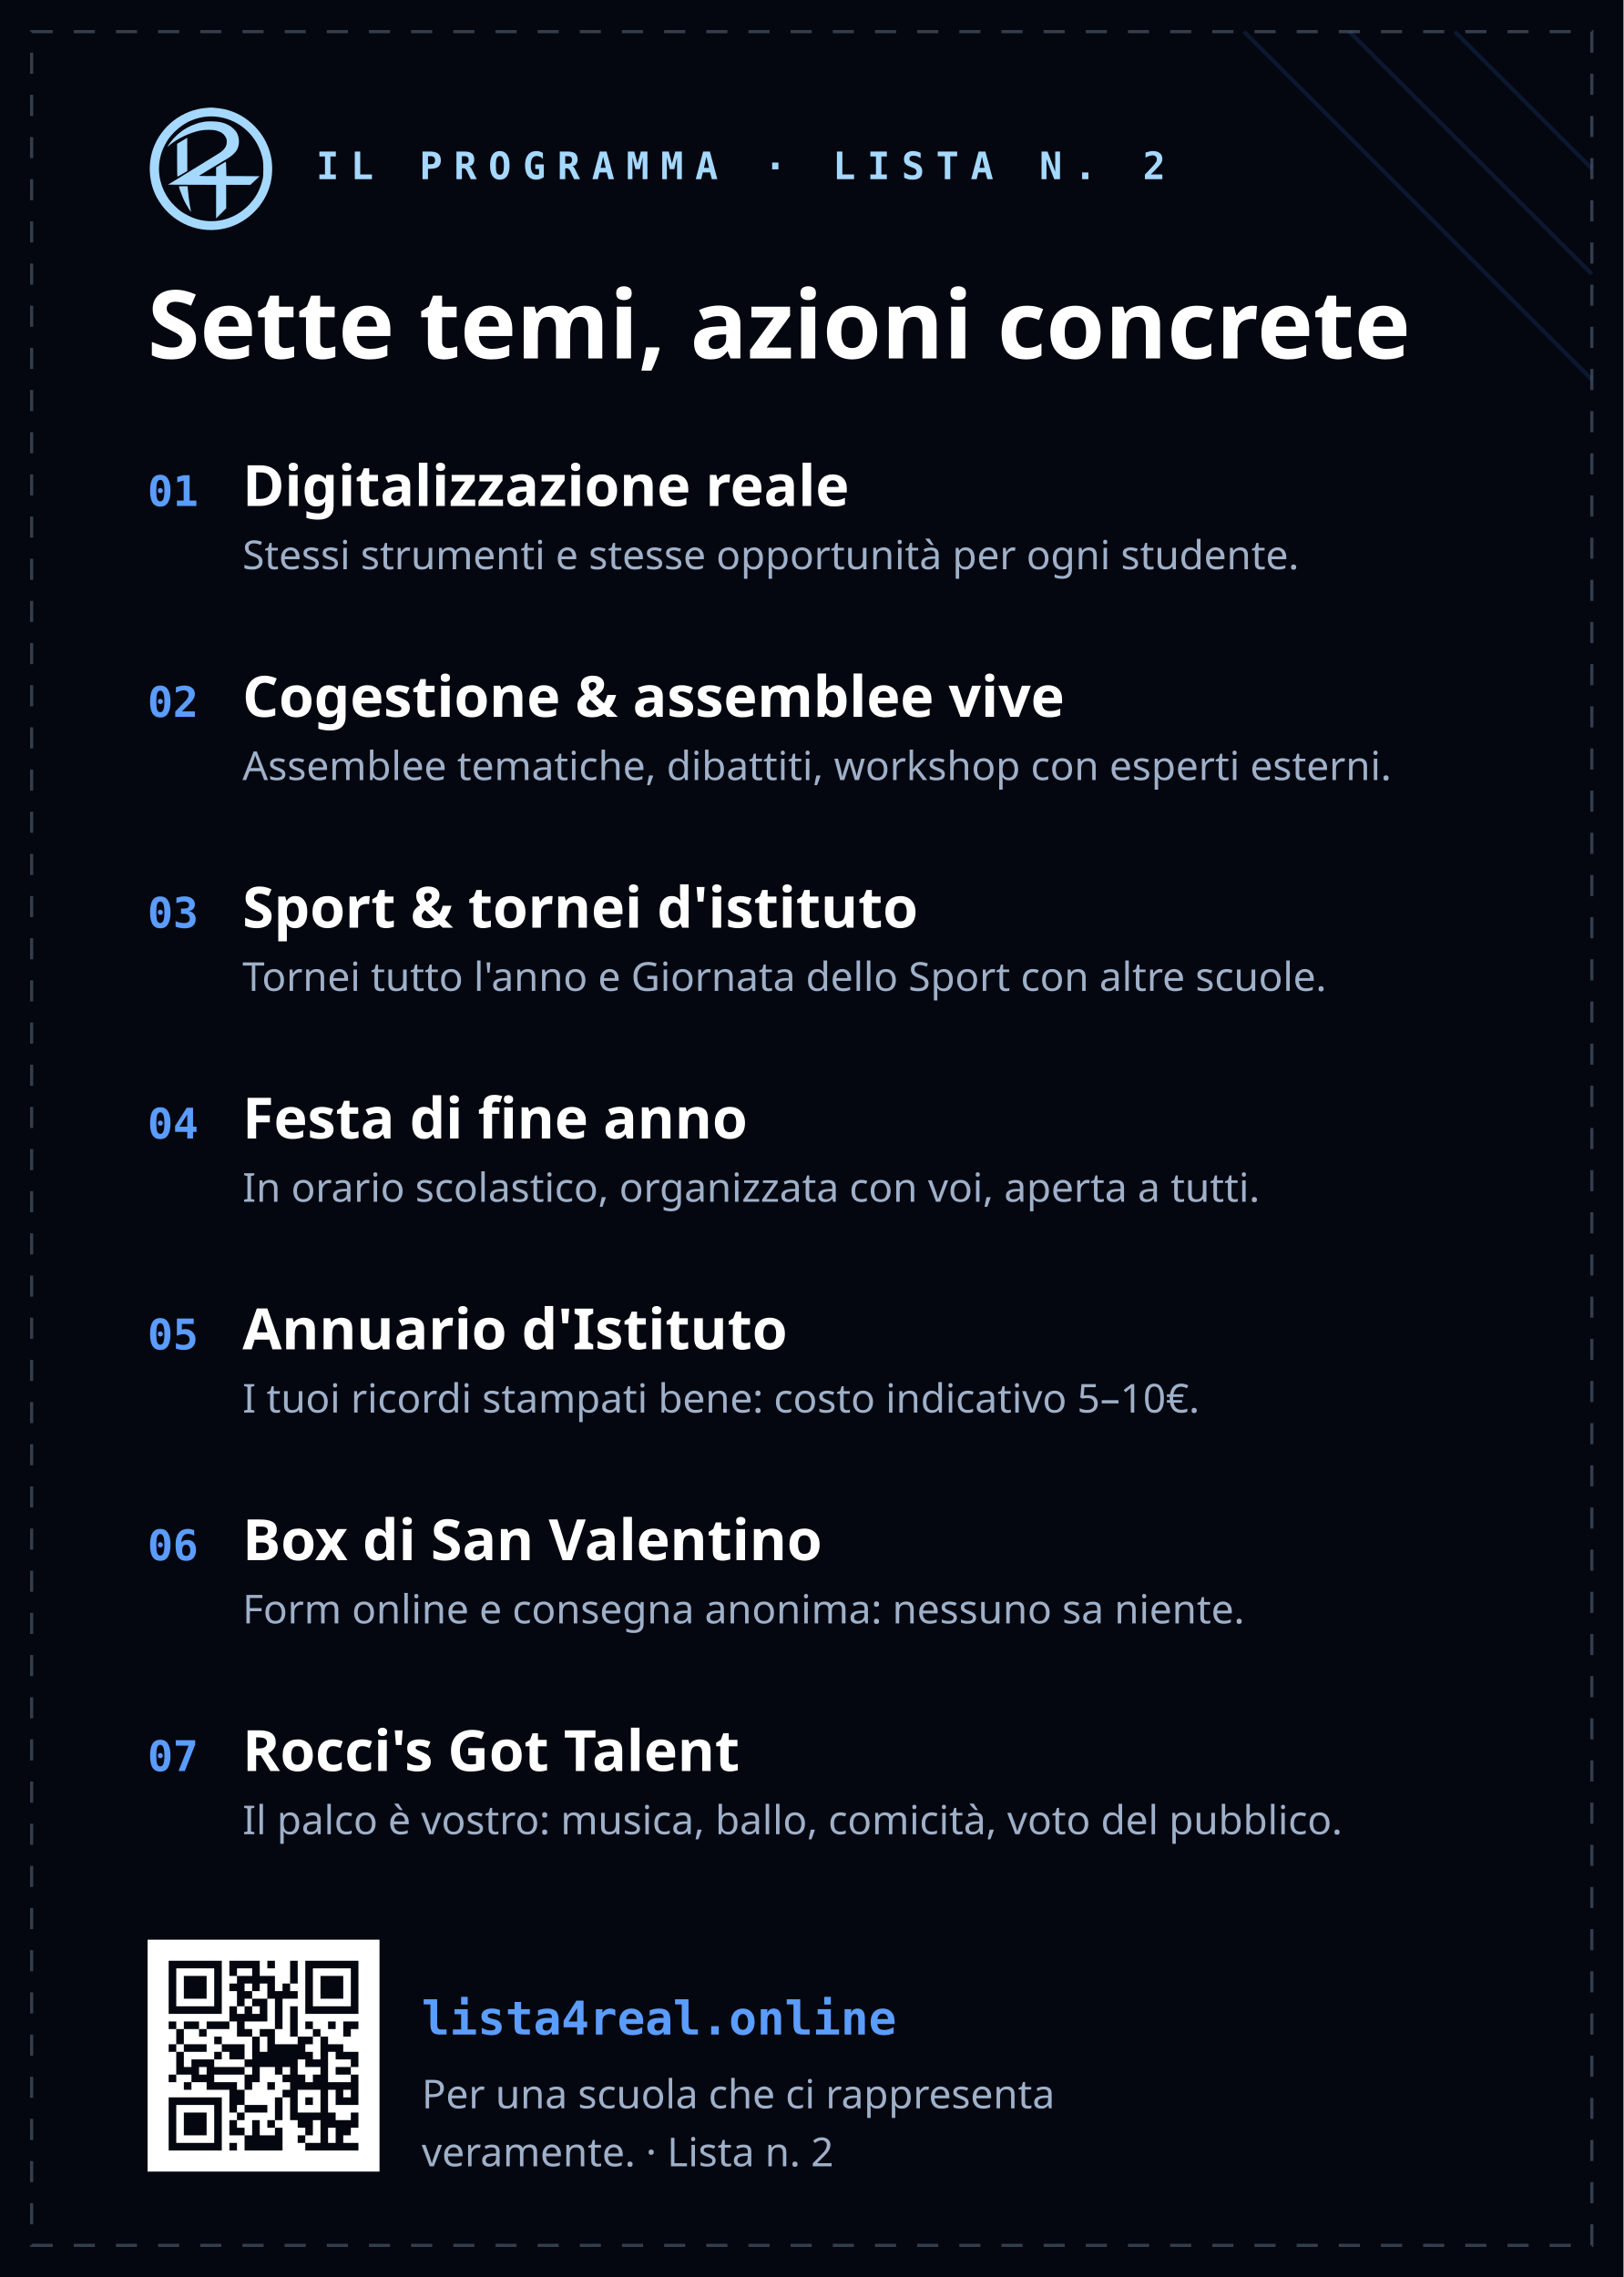
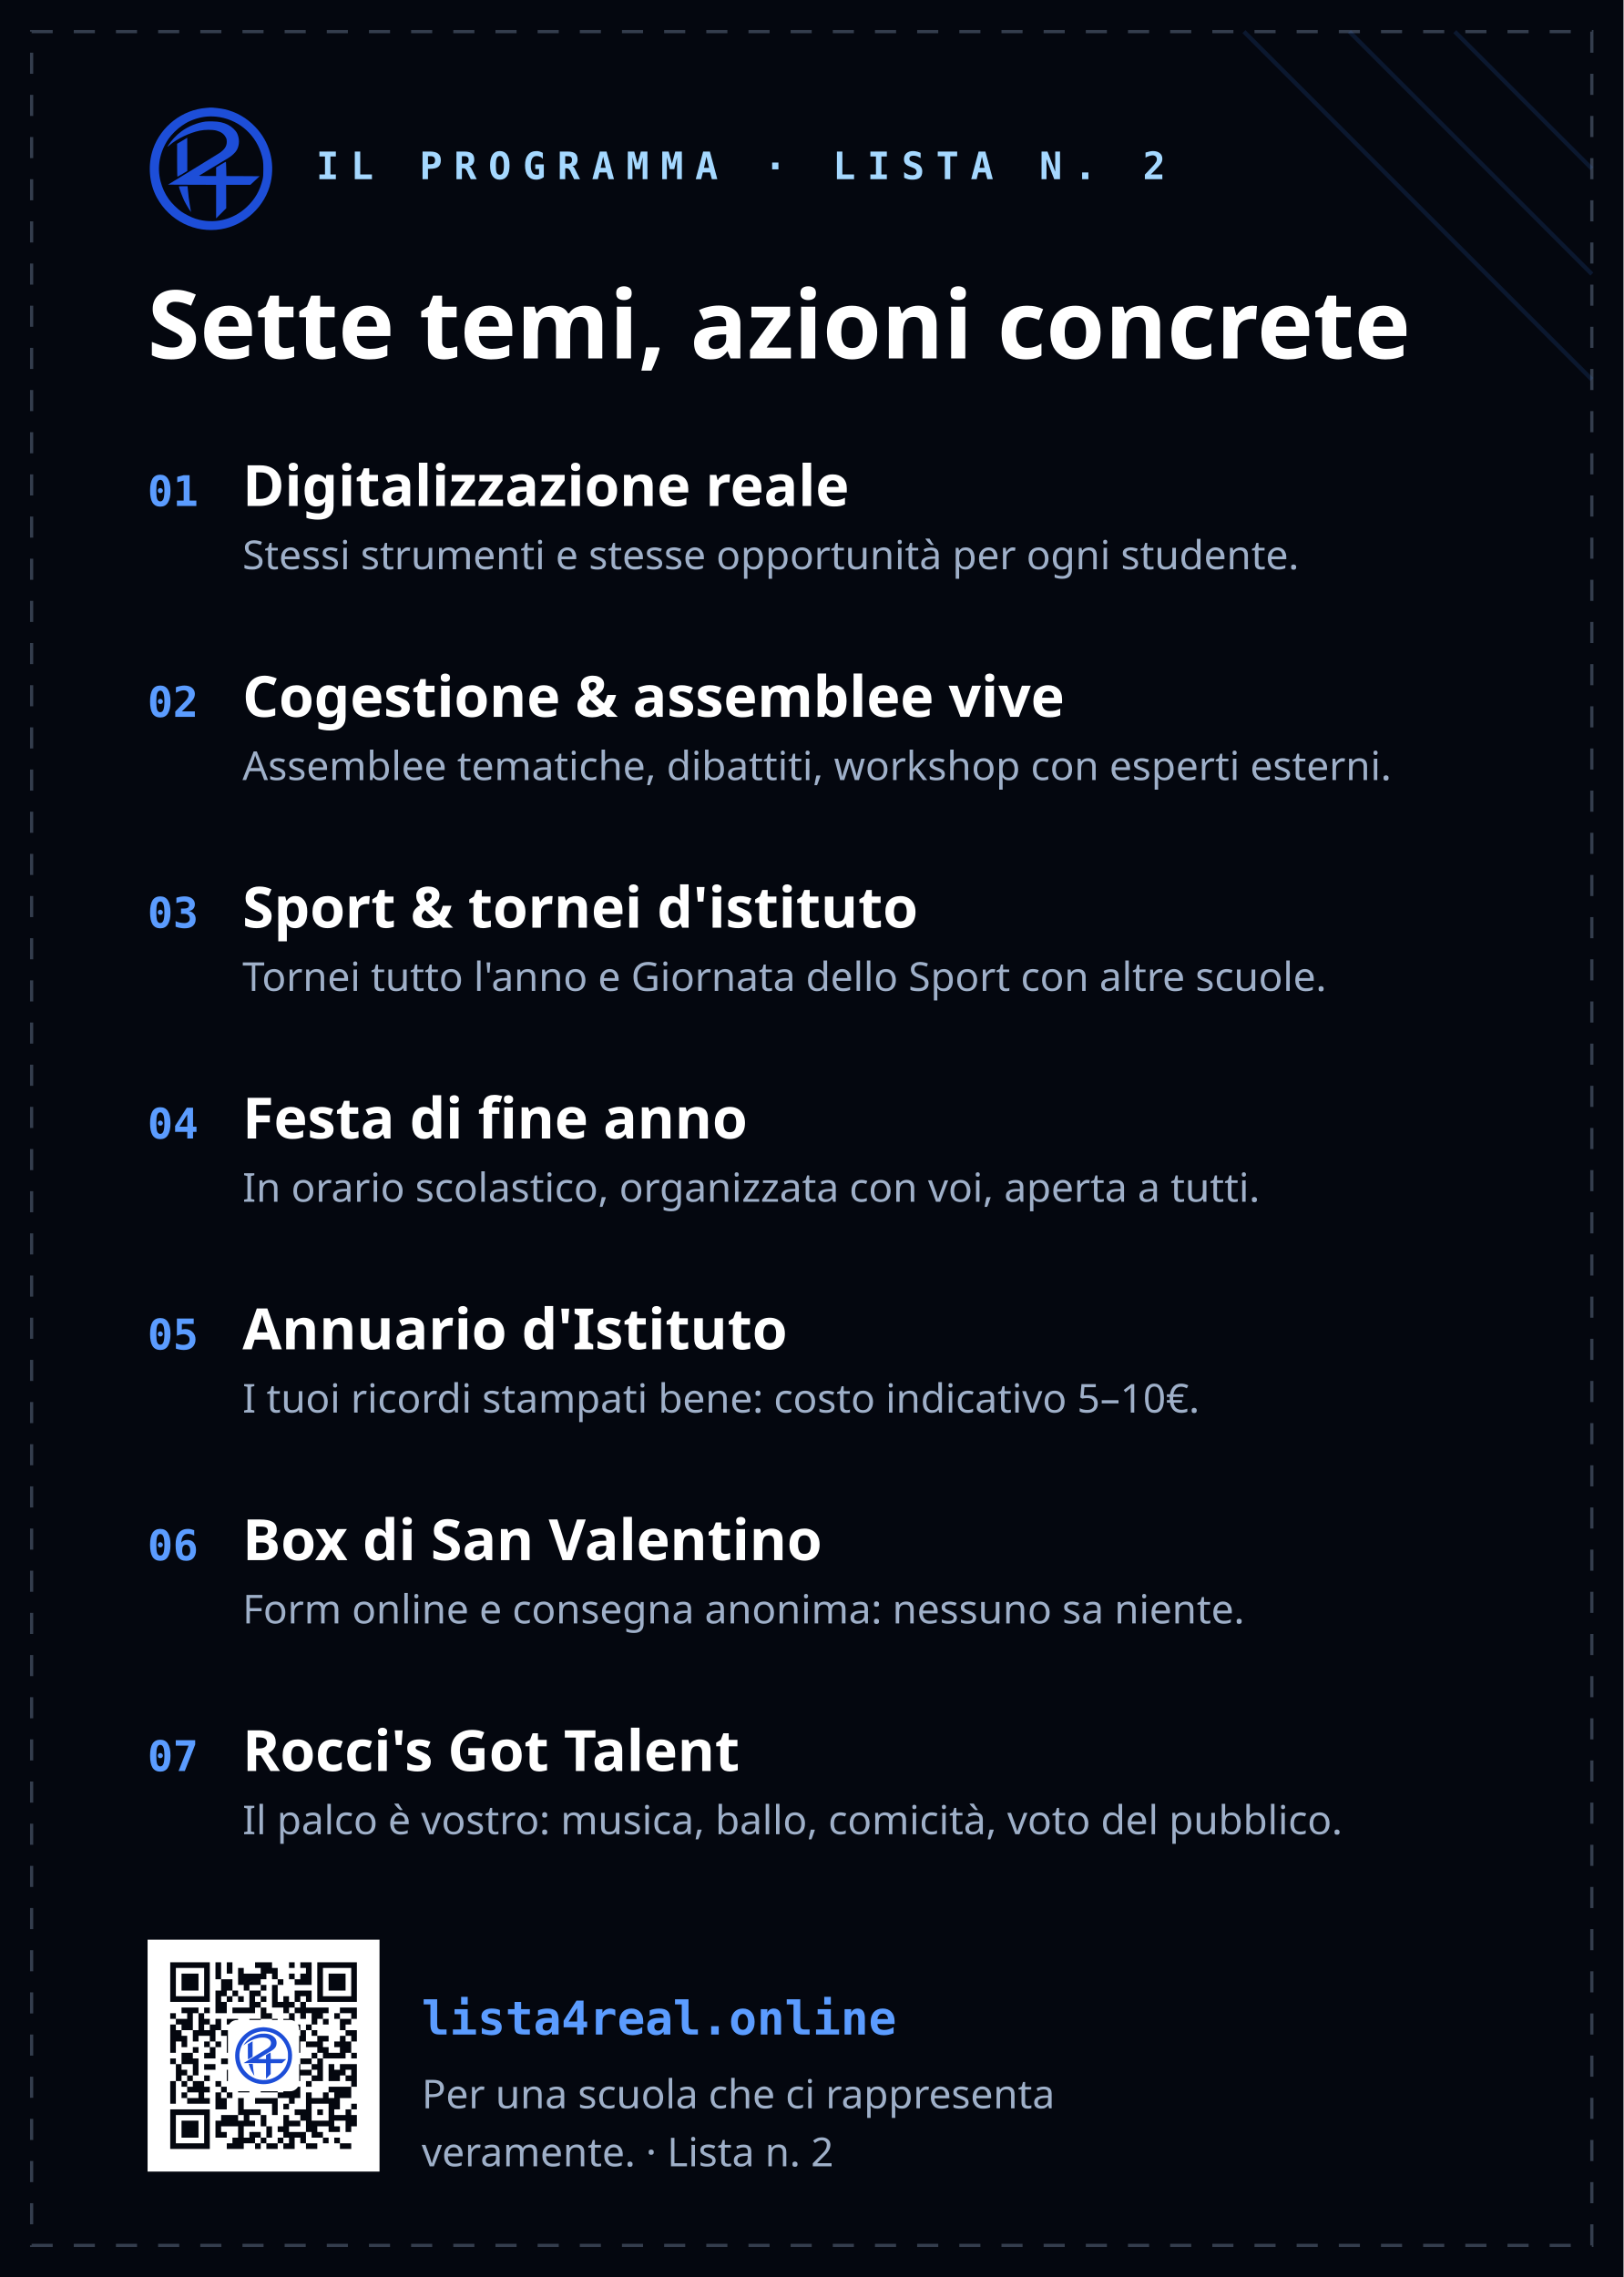
<svg xmlns="http://www.w3.org/2000/svg" viewBox="0 0 154 216" width="154mm" height="216mm" role="img" aria-labelledby="t">
  <rect width="154" height="216" fill="#04070F" />
  <rect x="3" y="3" width="148" height="210" fill="none" stroke="#64748B" stroke-width="0.3" stroke-dasharray="2 2" opacity="0.5" />
  <g stroke="#3B82F6" stroke-width="0.4" opacity="0.14">
    <path d="M118 3 L151 36" />
    <path d="M128 3 L151 26" />
    <path d="M138 3 L151 16" />
  </g>
-   <g transform="translate(14,10) scale(0.0333333) translate(-72,440) scale(0.1,-0.1)" fill="#A5D8FF">
+   <g transform="translate(14,10) scale(0.0333333) translate(-72,440) scale(0.1,-0.1)" fill="#1D4ED8">
    <path d="M2385 4329 c-677 -52 -1284 -522 -1508 -1166 -157 -450 -117 -974 105 -1383 361 -665 1089 -1025 1828 -903 686 112 1264 658 1414 1333 127 579 -34 1157 -443 1583 -249 259 -540 424 -882 501 -100 22 -333 49 -393 45 -12 -1 -66 -5 -121 -10z m286 -249 c590 -60 1086 -457 1273 -1020 61 -185 71 -251 70 -475 0 -170 -3 -214 -22 -294 -75 -315 -212 -555 -445 -777 -391 -375 -950 -504 -1464 -338 -114 36 -305 133 -408 205 -110 79 -271 238 -348 346 -110 155 -189 323 -237 508 -107 411 -28 838 223 1210 86 126 256 293 391 383 129 87 188 117 320 167 213 79 425 107 647 85z" />
    <path d="M2364 3940 c-239 -34 -488 -136 -686 -282 -134 -98 -289 -263 -372 -397 -31 -48 -23 -46 49 15 212 179 556 344 845 405 152 32 373 33 485 1 134 -38 210 -95 262 -195 22 -42 27 -65 27 -122 0 -126 -66 -226 -214 -323 -47 -31 -395 -246 -773 -477 l-686 -420 685 -3 684 -2 0 -477 0 -478 144 144 144 144 -1 334 -2 333 345 0 346 0 131 123 131 122 -473 3 -472 2 -5 200 c-2 110 -7 202 -9 205 -3 3 -67 -32 -142 -77 l-137 -83 0 -122 0 -123 -247 0 c-146 0 -243 4 -237 9 8 8 579 354 824 500 108 64 213 162 252 237 77 143 77 327 2 477 -41 80 -153 184 -254 235 -132 66 -254 93 -435 97 -82 2 -177 0 -211 -5z" />
    <path d="M1703 3393 l-143 -86 0 -468 c0 -296 4 -469 10 -469 5 0 70 37 145 82 l135 82 0 473 c0 260 -1 473 -2 473 -2 -1 -67 -40 -145 -87z" />
    <path d="M1610 2095 c0 -31 105 -310 154 -410 61 -123 204 -354 191 -309 -3 11 -18 99 -34 195 -26 157 -38 249 -57 462 l-6 67 -124 0 c-68 0 -124 -2 -124 -5z" />
  </g>
  <text x="30" y="17" font-family="Space Mono, monospace" font-size="3.6" font-weight="700" letter-spacing="1.1" fill="#A5D8FF">IL PROGRAMMA · LISTA N. 2</text>
  <text x="14" y="34" font-family="Space Grotesk, sans-serif" font-size="9" font-weight="700" fill="#FFFFFF">Sette temi, azioni concrete</text>
  <g font-family="Plus Jakarta Sans, sans-serif">
    <text x="14" y="48" font-family="Space Mono, monospace" font-size="4" font-weight="700" fill="#5B9CFF">01</text>
    <text x="23" y="48" font-family="Space Grotesk, sans-serif" font-size="5.4" font-weight="700" fill="#FFFFFF">Digitalizzazione reale</text>
    <text x="23" y="54" font-size="3.8" fill="#9FB0C9">Stessi strumenti e stesse opportunità per ogni studente.</text>
    <text x="14" y="68" font-family="Space Mono, monospace" font-size="4" font-weight="700" fill="#5B9CFF">02</text>
    <text x="23" y="68" font-family="Space Grotesk, sans-serif" font-size="5.4" font-weight="700" fill="#FFFFFF">Cogestione &amp; assemblee vive</text>
    <text x="23" y="74" font-size="3.8" fill="#9FB0C9">Assemblee tematiche, dibattiti, workshop con esperti esterni.</text>
    <text x="14" y="88" font-family="Space Mono, monospace" font-size="4" font-weight="700" fill="#5B9CFF">03</text>
    <text x="23" y="88" font-family="Space Grotesk, sans-serif" font-size="5.4" font-weight="700" fill="#FFFFFF">Sport &amp; tornei d'istituto</text>
    <text x="23" y="94" font-size="3.8" fill="#9FB0C9">Tornei tutto l'anno e Giornata dello Sport con altre scuole.</text>
    <text x="14" y="108" font-family="Space Mono, monospace" font-size="4" font-weight="700" fill="#5B9CFF">04</text>
    <text x="23" y="108" font-family="Space Grotesk, sans-serif" font-size="5.4" font-weight="700" fill="#FFFFFF">Festa di fine anno</text>
    <text x="23" y="114" font-size="3.8" fill="#9FB0C9">In orario scolastico, organizzata con voi, aperta a tutti.</text>
    <text x="14" y="128" font-family="Space Mono, monospace" font-size="4" font-weight="700" fill="#5B9CFF">05</text>
    <text x="23" y="128" font-family="Space Grotesk, sans-serif" font-size="5.4" font-weight="700" fill="#FFFFFF">Annuario d'Istituto</text>
    <text x="23" y="134" font-size="3.8" fill="#9FB0C9">I tuoi ricordi stampati bene: costo indicativo 5–10€.</text>
    <text x="14" y="148" font-family="Space Mono, monospace" font-size="4" font-weight="700" fill="#5B9CFF">06</text>
    <text x="23" y="148" font-family="Space Grotesk, sans-serif" font-size="5.4" font-weight="700" fill="#FFFFFF">Box di San Valentino</text>
    <text x="23" y="154" font-size="3.8" fill="#9FB0C9">Form online e consegna anonima: nessuno sa niente.</text>
    <text x="14" y="168" font-family="Space Mono, monospace" font-size="4" font-weight="700" fill="#5B9CFF">07</text>
    <text x="23" y="168" font-family="Space Grotesk, sans-serif" font-size="5.4" font-weight="700" fill="#FFFFFF">Rocci's Got Talent</text>
    <text x="23" y="174" font-size="3.8" fill="#9FB0C9">Il palco è vostro: musica, ballo, comicità, voto del pubblico.</text>
  </g>
-   <rect x="14" y="184" width="22" height="22" fill="#FFFFFF" />
-   <g transform="translate(16,186) scale(0.72)" fill="#04070F">
-     <path d="M0 0h1v1h-1zM1 0h1v1h-1zM2 0h1v1h-1zM3 0h1v1h-1zM4 0h1v1h-1zM5 0h1v1h-1zM6 0h1v1h-1zM8 0h1v1h-1zM9 0h1v1h-1zM10 0h1v1h-1zM11 0h1v1h-1zM13 0h1v1h-1zM16 0h1v1h-1zM18 0h1v1h-1zM19 0h1v1h-1zM20 0h1v1h-1zM21 0h1v1h-1zM22 0h1v1h-1zM23 0h1v1h-1zM24 0h1v1h-1zM0 1h1v1h-1zM6 1h1v1h-1zM8 1h1v1h-1zM11 1h1v1h-1zM16 1h1v1h-1zM18 1h1v1h-1zM24 1h1v1h-1zM0 2h1v1h-1zM2 2h1v1h-1zM3 2h1v1h-1zM4 2h1v1h-1zM6 2h1v1h-1zM9 2h1v1h-1zM10 2h1v1h-1zM11 2h1v1h-1zM12 2h1v1h-1zM13 2h1v1h-1zM16 2h1v1h-1zM18 2h1v1h-1zM20 2h1v1h-1zM21 2h1v1h-1zM22 2h1v1h-1zM24 2h1v1h-1zM0 3h1v1h-1zM2 3h1v1h-1zM3 3h1v1h-1zM4 3h1v1h-1zM6 3h1v1h-1zM8 3h1v1h-1zM9 3h1v1h-1zM11 3h1v1h-1zM13 3h1v1h-1zM15 3h1v1h-1zM18 3h1v1h-1zM20 3h1v1h-1zM21 3h1v1h-1zM22 3h1v1h-1zM24 3h1v1h-1zM0 4h1v1h-1zM2 4h1v1h-1zM3 4h1v1h-1zM4 4h1v1h-1zM6 4h1v1h-1zM9 4h1v1h-1zM10 4h1v1h-1zM13 4h1v1h-1zM14 4h1v1h-1zM15 4h1v1h-1zM16 4h1v1h-1zM18 4h1v1h-1zM20 4h1v1h-1zM21 4h1v1h-1zM22 4h1v1h-1zM24 4h1v1h-1zM0 5h1v1h-1zM6 5h1v1h-1zM9 5h1v1h-1zM11 5h1v1h-1zM12 5h1v1h-1zM14 5h1v1h-1zM18 5h1v1h-1zM24 5h1v1h-1zM0 6h1v1h-1zM1 6h1v1h-1zM2 6h1v1h-1zM3 6h1v1h-1zM4 6h1v1h-1zM5 6h1v1h-1zM6 6h1v1h-1zM8 6h1v1h-1zM10 6h1v1h-1zM12 6h1v1h-1zM14 6h1v1h-1zM16 6h1v1h-1zM18 6h1v1h-1zM19 6h1v1h-1zM20 6h1v1h-1zM21 6h1v1h-1zM22 6h1v1h-1zM23 6h1v1h-1zM24 6h1v1h-1zM8 7h1v1h-1zM9 7h1v1h-1zM10 7h1v1h-1zM11 7h1v1h-1zM12 7h1v1h-1zM14 7h1v1h-1zM16 7h1v1h-1zM0 8h1v1h-1zM2 8h1v1h-1zM3 8h1v1h-1zM5 8h1v1h-1zM6 8h1v1h-1zM7 8h1v1h-1zM9 8h1v1h-1zM14 8h1v1h-1zM16 8h1v1h-1zM18 8h1v1h-1zM21 8h1v1h-1zM23 8h1v1h-1zM24 8h1v1h-1zM1 9h1v1h-1zM4 9h1v1h-1zM9 9h1v1h-1zM10 9h1v1h-1zM12 9h1v1h-1zM13 9h1v1h-1zM16 9h1v1h-1zM19 9h1v1h-1zM23 9h1v1h-1zM1 10h1v1h-1zM6 10h1v1h-1zM11 10h1v1h-1zM13 10h1v1h-1zM17 10h1v1h-1zM18 10h1v1h-1zM20 10h1v1h-1zM0 11h1v1h-1zM2 11h1v1h-1zM3 11h1v1h-1zM4 11h1v1h-1zM7 11h1v1h-1zM8 11h1v1h-1zM9 11h1v1h-1zM11 11h1v1h-1zM13 11h1v1h-1zM14 11h1v1h-1zM15 11h1v1h-1zM16 11h1v1h-1zM17 11h1v1h-1zM20 11h1v1h-1zM21 11h1v1h-1zM22 11h1v1h-1zM1 12h1v1h-1zM6 12h1v1h-1zM8 12h1v1h-1zM9 12h1v1h-1zM11 12h1v1h-1zM12 12h1v1h-1zM13 12h1v1h-1zM14 12h1v1h-1zM15 12h1v1h-1zM16 12h1v1h-1zM17 12h1v1h-1zM18 12h1v1h-1zM20 12h1v1h-1zM22 12h1v1h-1zM23 12h1v1h-1zM24 12h1v1h-1zM1 13h1v1h-1zM3 13h1v1h-1zM4 13h1v1h-1zM5 13h1v1h-1zM10 13h1v1h-1zM11 13h1v1h-1zM12 13h1v1h-1zM13 13h1v1h-1zM14 13h1v1h-1zM15 13h1v1h-1zM16 13h1v1h-1zM18 13h1v1h-1zM19 13h1v1h-1zM20 13h1v1h-1zM24 13h1v1h-1zM1 14h1v1h-1zM2 14h1v1h-1zM3 14h1v1h-1zM5 14h1v1h-1zM6 14h1v1h-1zM7 14h1v1h-1zM8 14h1v1h-1zM9 14h1v1h-1zM11 14h1v1h-1zM14 14h1v1h-1zM16 14h1v1h-1zM20 14h1v1h-1zM22 14h1v1h-1zM23 14h1v1h-1zM0 15h1v1h-1zM3 15h1v1h-1zM4 15h1v1h-1zM5 15h1v1h-1zM10 15h1v1h-1zM11 15h1v1h-1zM15 15h1v1h-1zM16 15h1v1h-1zM17 15h1v1h-1zM19 15h1v1h-1zM20 15h1v1h-1zM24 15h1v1h-1zM2 16h1v1h-1zM5 16h1v1h-1zM6 16h1v1h-1zM7 16h1v1h-1zM8 16h1v1h-1zM10 16h1v1h-1zM13 16h1v1h-1zM16 16h1v1h-1zM17 16h1v1h-1zM18 16h1v1h-1zM19 16h1v1h-1zM20 16h1v1h-1zM21 16h1v1h-1zM22 16h1v1h-1zM23 16h1v1h-1zM24 16h1v1h-1zM8 17h1v1h-1zM9 17h1v1h-1zM15 17h1v1h-1zM16 17h1v1h-1zM20 17h1v1h-1zM22 17h1v1h-1zM24 17h1v1h-1zM0 18h1v1h-1zM1 18h1v1h-1zM2 18h1v1h-1zM3 18h1v1h-1zM4 18h1v1h-1zM5 18h1v1h-1zM6 18h1v1h-1zM8 18h1v1h-1zM9 18h1v1h-1zM14 18h1v1h-1zM16 18h1v1h-1zM18 18h1v1h-1zM20 18h1v1h-1zM22 18h1v1h-1zM23 18h1v1h-1zM24 18h1v1h-1zM0 19h1v1h-1zM6 19h1v1h-1zM8 19h1v1h-1zM10 19h1v1h-1zM11 19h1v1h-1zM12 19h1v1h-1zM14 19h1v1h-1zM16 19h1v1h-1zM20 19h1v1h-1zM0 20h1v1h-1zM2 20h1v1h-1zM3 20h1v1h-1zM4 20h1v1h-1zM6 20h1v1h-1zM9 20h1v1h-1zM14 20h1v1h-1zM16 20h1v1h-1zM17 20h1v1h-1zM18 20h1v1h-1zM19 20h1v1h-1zM20 20h1v1h-1zM21 20h1v1h-1zM24 20h1v1h-1zM0 21h1v1h-1zM2 21h1v1h-1zM3 21h1v1h-1zM4 21h1v1h-1zM6 21h1v1h-1zM8 21h1v1h-1zM11 21h1v1h-1zM13 21h1v1h-1zM17 21h1v1h-1zM18 21h1v1h-1zM20 21h1v1h-1zM21 21h1v1h-1zM22 21h1v1h-1zM23 21h1v1h-1zM24 21h1v1h-1zM0 22h1v1h-1zM2 22h1v1h-1zM3 22h1v1h-1zM4 22h1v1h-1zM6 22h1v1h-1zM8 22h1v1h-1zM9 22h1v1h-1zM11 22h1v1h-1zM14 22h1v1h-1zM18 22h1v1h-1zM20 22h1v1h-1zM22 22h1v1h-1zM23 22h1v1h-1zM0 23h1v1h-1zM6 23h1v1h-1zM10 23h1v1h-1zM11 23h1v1h-1zM12 23h1v1h-1zM13 23h1v1h-1zM14 23h1v1h-1zM17 23h1v1h-1zM20 23h1v1h-1zM22 23h1v1h-1zM0 24h1v1h-1zM1 24h1v1h-1zM2 24h1v1h-1zM3 24h1v1h-1zM4 24h1v1h-1zM5 24h1v1h-1zM6 24h1v1h-1zM8 24h1v1h-1zM10 24h1v1h-1zM11 24h1v1h-1zM12 24h1v1h-1zM13 24h1v1h-1zM14 24h1v1h-1zM18 24h1v1h-1zM19 24h1v1h-1zM20 24h1v1h-1zM21 24h1v1h-1zM22 24h1v1h-1zM23 24h1v1h-1zM24 24h1v1h-1z" />
+   <g transform="translate(14,184) scale(0.5365854)">
+     <rect width="41" height="41" fill="#FFFFFF" />
+     <g transform="translate(4,4)" fill="#04070F">
+       <path d="M0 0h1v1h-1zM1 0h1v1h-1zM2 0h1v1h-1zM3 0h1v1h-1zM4 0h1v1h-1zM5 0h1v1h-1zM6 0h1v1h-1zM8 0h1v1h-1zM10 0h1v1h-1zM15 0h1v1h-1zM16 0h1v1h-1zM17 0h1v1h-1zM21 0h1v1h-1zM23 0h1v1h-1zM24 0h1v1h-1zM26 0h1v1h-1zM27 0h1v1h-1zM28 0h1v1h-1zM29 0h1v1h-1zM30 0h1v1h-1zM31 0h1v1h-1zM32 0h1v1h-1zM0 1h1v1h-1zM6 1h1v1h-1zM8 1h1v1h-1zM10 1h1v1h-1zM12 1h1v1h-1zM16 1h1v1h-1zM17 1h1v1h-1zM18 1h1v1h-1zM24 1h1v1h-1zM26 1h1v1h-1zM32 1h1v1h-1zM0 2h1v1h-1zM2 2h1v1h-1zM3 2h1v1h-1zM4 2h1v1h-1zM6 2h1v1h-1zM8 2h1v1h-1zM12 2h1v1h-1zM13 2h1v1h-1zM14 2h1v1h-1zM15 2h1v1h-1zM16 2h1v1h-1zM18 2h1v1h-1zM21 2h1v1h-1zM23 2h1v1h-1zM24 2h1v1h-1zM26 2h1v1h-1zM28 2h1v1h-1zM29 2h1v1h-1zM30 2h1v1h-1zM32 2h1v1h-1zM0 3h1v1h-1zM2 3h1v1h-1zM3 3h1v1h-1zM4 3h1v1h-1zM6 3h1v1h-1zM9 3h1v1h-1zM10 3h1v1h-1zM12 3h1v1h-1zM13 3h1v1h-1zM14 3h1v1h-1zM15 3h1v1h-1zM19 3h1v1h-1zM22 3h1v1h-1zM23 3h1v1h-1zM24 3h1v1h-1zM26 3h1v1h-1zM28 3h1v1h-1zM29 3h1v1h-1zM30 3h1v1h-1zM32 3h1v1h-1zM0 4h1v1h-1zM2 4h1v1h-1zM3 4h1v1h-1zM4 4h1v1h-1zM6 4h1v1h-1zM9 4h1v1h-1zM10 4h1v1h-1zM13 4h1v1h-1zM16 4h1v1h-1zM18 4h1v1h-1zM26 4h1v1h-1zM28 4h1v1h-1zM29 4h1v1h-1zM30 4h1v1h-1zM32 4h1v1h-1zM0 5h1v1h-1zM6 5h1v1h-1zM8 5h1v1h-1zM9 5h1v1h-1zM11 5h1v1h-1zM14 5h1v1h-1zM15 5h1v1h-1zM18 5h1v1h-1zM22 5h1v1h-1zM23 5h1v1h-1zM24 5h1v1h-1zM26 5h1v1h-1zM32 5h1v1h-1zM0 6h1v1h-1zM1 6h1v1h-1zM2 6h1v1h-1zM3 6h1v1h-1zM4 6h1v1h-1zM5 6h1v1h-1zM6 6h1v1h-1zM8 6h1v1h-1zM10 6h1v1h-1zM12 6h1v1h-1zM14 6h1v1h-1zM16 6h1v1h-1zM18 6h1v1h-1zM20 6h1v1h-1zM22 6h1v1h-1zM24 6h1v1h-1zM26 6h1v1h-1zM27 6h1v1h-1zM28 6h1v1h-1zM29 6h1v1h-1zM30 6h1v1h-1zM31 6h1v1h-1zM32 6h1v1h-1zM8 7h1v1h-1zM9 7h1v1h-1zM14 7h1v1h-1zM15 7h1v1h-1zM18 7h1v1h-1zM19 7h1v1h-1zM20 7h1v1h-1zM21 7h1v1h-1zM23 7h1v1h-1zM2 8h1v1h-1zM3 8h1v1h-1zM4 8h1v1h-1zM6 8h1v1h-1zM8 8h1v1h-1zM9 8h1v1h-1zM11 8h1v1h-1zM12 8h1v1h-1zM13 8h1v1h-1zM14 8h1v1h-1zM16 8h1v1h-1zM20 8h1v1h-1zM22 8h1v1h-1zM23 8h1v1h-1zM24 8h1v1h-1zM25 8h1v1h-1zM26 8h1v1h-1zM27 8h1v1h-1zM30 8h1v1h-1zM31 8h1v1h-1zM32 8h1v1h-1zM0 9h1v1h-1zM3 9h1v1h-1zM5 9h1v1h-1zM16 9h1v1h-1zM17 9h1v1h-1zM21 9h1v1h-1zM23 9h1v1h-1zM25 9h1v1h-1zM26 9h1v1h-1zM29 9h1v1h-1zM32 9h1v1h-1zM1 10h1v1h-1zM2 10h1v1h-1zM3 10h1v1h-1zM5 10h1v1h-1zM6 10h1v1h-1zM8 10h1v1h-1zM10 10h1v1h-1zM11 10h1v1h-1zM14 10h1v1h-1zM15 10h1v1h-1zM18 10h1v1h-1zM20 10h1v1h-1zM21 10h1v1h-1zM25 10h1v1h-1zM27 10h1v1h-1zM30 10h1v1h-1zM31 10h1v1h-1zM0 11h1v1h-1zM2 11h1v1h-1zM3 11h1v1h-1zM5 11h1v1h-1zM7 11h1v1h-1zM8 11h1v1h-1zM16 11h1v1h-1zM18 11h1v1h-1zM21 11h1v1h-1zM22 11h1v1h-1zM24 11h1v1h-1zM30 11h1v1h-1zM0 12h1v1h-1zM1 12h1v1h-1zM4 12h1v1h-1zM5 12h1v1h-1zM6 12h1v1h-1zM7 12h1v1h-1zM9 12h1v1h-1zM10 12h1v1h-1zM12 12h1v1h-1zM15 12h1v1h-1zM16 12h1v1h-1zM17 12h1v1h-1zM18 12h1v1h-1zM20 12h1v1h-1zM21 12h1v1h-1zM23 12h1v1h-1zM25 12h1v1h-1zM31 12h1v1h-1zM32 12h1v1h-1zM0 13h1v1h-1zM1 13h1v1h-1zM2 13h1v1h-1zM4 13h1v1h-1zM7 13h1v1h-1zM10 13h1v1h-1zM11 13h1v1h-1zM12 13h1v1h-1zM15 13h1v1h-1zM17 13h1v1h-1zM19 13h1v1h-1zM20 13h1v1h-1zM22 13h1v1h-1zM23 13h1v1h-1zM26 13h1v1h-1zM27 13h1v1h-1zM30 13h1v1h-1zM32 13h1v1h-1zM0 14h1v1h-1zM2 14h1v1h-1zM6 14h1v1h-1zM8 14h1v1h-1zM10 14h1v1h-1zM12 14h1v1h-1zM15 14h1v1h-1zM16 14h1v1h-1zM18 14h1v1h-1zM19 14h1v1h-1zM22 14h1v1h-1zM24 14h1v1h-1zM25 14h1v1h-1zM26 14h1v1h-1zM29 14h1v1h-1zM30 14h1v1h-1zM31 14h1v1h-1zM0 15h1v1h-1zM4 15h1v1h-1zM7 15h1v1h-1zM10 15h1v1h-1zM11 15h1v1h-1zM16 15h1v1h-1zM17 15h1v1h-1zM18 15h1v1h-1zM20 15h1v1h-1zM21 15h1v1h-1zM22 15h1v1h-1zM26 15h1v1h-1zM27 15h1v1h-1zM30 15h1v1h-1zM31 15h1v1h-1zM2 16h1v1h-1zM3 16h1v1h-1zM6 16h1v1h-1zM7 16h1v1h-1zM11 16h1v1h-1zM13 16h1v1h-1zM15 16h1v1h-1zM16 16h1v1h-1zM18 16h1v1h-1zM19 16h1v1h-1zM25 16h1v1h-1zM27 16h1v1h-1zM28 16h1v1h-1zM29 16h1v1h-1zM30 16h1v1h-1zM32 16h1v1h-1zM0 17h1v1h-1zM2 17h1v1h-1zM3 17h1v1h-1zM4 17h1v1h-1zM9 17h1v1h-1zM10 17h1v1h-1zM11 17h1v1h-1zM12 17h1v1h-1zM14 17h1v1h-1zM19 17h1v1h-1zM20 17h1v1h-1zM21 17h1v1h-1zM23 17h1v1h-1zM24 17h1v1h-1zM26 17h1v1h-1zM1 18h1v1h-1zM4 18h1v1h-1zM6 18h1v1h-1zM7 18h1v1h-1zM12 18h1v1h-1zM15 18h1v1h-1zM16 18h1v1h-1zM17 18h1v1h-1zM18 18h1v1h-1zM21 18h1v1h-1zM22 18h1v1h-1zM25 18h1v1h-1zM26 18h1v1h-1zM28 18h1v1h-1zM30 18h1v1h-1zM31 18h1v1h-1zM32 18h1v1h-1zM1 19h1v1h-1zM2 19h1v1h-1zM4 19h1v1h-1zM10 19h1v1h-1zM12 19h1v1h-1zM14 19h1v1h-1zM16 19h1v1h-1zM19 19h1v1h-1zM21 19h1v1h-1zM22 19h1v1h-1zM23 19h1v1h-1zM24 19h1v1h-1zM26 19h1v1h-1zM28 19h1v1h-1zM29 19h1v1h-1zM30 19h1v1h-1zM32 19h1v1h-1zM1 20h1v1h-1zM3 20h1v1h-1zM6 20h1v1h-1zM10 20h1v1h-1zM13 20h1v1h-1zM14 20h1v1h-1zM15 20h1v1h-1zM22 20h1v1h-1zM25 20h1v1h-1zM26 20h1v1h-1zM28 20h1v1h-1zM29 20h1v1h-1zM31 20h1v1h-1zM32 20h1v1h-1zM0 21h1v1h-1zM2 21h1v1h-1zM4 21h1v1h-1zM5 21h1v1h-1zM8 21h1v1h-1zM11 21h1v1h-1zM12 21h1v1h-1zM13 21h1v1h-1zM14 21h1v1h-1zM17 21h1v1h-1zM20 21h1v1h-1zM21 21h1v1h-1zM24 21h1v1h-1zM32 21h1v1h-1zM0 22h1v1h-1zM3 22h1v1h-1zM4 22h1v1h-1zM5 22h1v1h-1zM6 22h1v1h-1zM9 22h1v1h-1zM12 22h1v1h-1zM13 22h1v1h-1zM16 22h1v1h-1zM17 22h1v1h-1zM18 22h1v1h-1zM20 22h1v1h-1zM21 22h1v1h-1zM22 22h1v1h-1zM28 22h1v1h-1zM29 22h1v1h-1zM30 22h1v1h-1zM31 22h1v1h-1zM0 23h1v1h-1zM2 23h1v1h-1zM5 23h1v1h-1zM8 23h1v1h-1zM10 23h1v1h-1zM19 23h1v1h-1zM20 23h1v1h-1zM21 23h1v1h-1zM22 23h1v1h-1zM24 23h1v1h-1zM27 23h1v1h-1zM29 23h1v1h-1zM30 23h1v1h-1zM31 23h1v1h-1zM0 24h1v1h-1zM3 24h1v1h-1zM4 24h1v1h-1zM5 24h1v1h-1zM6 24h1v1h-1zM8 24h1v1h-1zM9 24h1v1h-1zM12 24h1v1h-1zM15 24h1v1h-1zM16 24h1v1h-1zM17 24h1v1h-1zM18 24h1v1h-1zM21 24h1v1h-1zM24 24h1v1h-1zM25 24h1v1h-1zM26 24h1v1h-1zM27 24h1v1h-1zM28 24h1v1h-1zM29 24h1v1h-1zM8 25h1v1h-1zM9 25h1v1h-1zM12 25h1v1h-1zM18 25h1v1h-1zM20 25h1v1h-1zM24 25h1v1h-1zM28 25h1v1h-1zM29 25h1v1h-1zM32 25h1v1h-1zM0 26h1v1h-1zM1 26h1v1h-1zM2 26h1v1h-1zM3 26h1v1h-1zM4 26h1v1h-1zM5 26h1v1h-1zM6 26h1v1h-1zM12 26h1v1h-1zM13 26h1v1h-1zM14 26h1v1h-1zM15 26h1v1h-1zM18 26h1v1h-1zM22 26h1v1h-1zM23 26h1v1h-1zM24 26h1v1h-1zM26 26h1v1h-1zM28 26h1v1h-1zM31 26h1v1h-1zM0 27h1v1h-1zM6 27h1v1h-1zM9 27h1v1h-1zM10 27h1v1h-1zM11 27h1v1h-1zM13 27h1v1h-1zM16 27h1v1h-1zM20 27h1v1h-1zM23 27h1v1h-1zM24 27h1v1h-1zM28 27h1v1h-1zM29 27h1v1h-1zM30 27h1v1h-1zM31 27h1v1h-1zM32 27h1v1h-1zM0 28h1v1h-1zM2 28h1v1h-1zM3 28h1v1h-1zM4 28h1v1h-1zM6 28h1v1h-1zM8 28h1v1h-1zM9 28h1v1h-1zM10 28h1v1h-1zM11 28h1v1h-1zM12 28h1v1h-1zM13 28h1v1h-1zM14 28h1v1h-1zM16 28h1v1h-1zM20 28h1v1h-1zM21 28h1v1h-1zM22 28h1v1h-1zM24 28h1v1h-1zM25 28h1v1h-1zM26 28h1v1h-1zM27 28h1v1h-1zM28 28h1v1h-1zM31 28h1v1h-1zM32 28h1v1h-1zM0 29h1v1h-1zM2 29h1v1h-1zM3 29h1v1h-1zM4 29h1v1h-1zM6 29h1v1h-1zM8 29h1v1h-1zM12 29h1v1h-1zM17 29h1v1h-1zM19 29h1v1h-1zM20 29h1v1h-1zM24 29h1v1h-1zM25 29h1v1h-1zM28 29h1v1h-1zM29 29h1v1h-1zM31 29h1v1h-1zM0 30h1v1h-1zM2 30h1v1h-1zM3 30h1v1h-1zM4 30h1v1h-1zM6 30h1v1h-1zM8 30h1v1h-1zM9 30h1v1h-1zM12 30h1v1h-1zM14 30h1v1h-1zM15 30h1v1h-1zM17 30h1v1h-1zM20 30h1v1h-1zM21 30h1v1h-1zM22 30h1v1h-1zM23 30h1v1h-1zM25 30h1v1h-1zM26 30h1v1h-1zM0 31h1v1h-1zM6 31h1v1h-1zM11 31h1v1h-1zM12 31h1v1h-1zM13 31h1v1h-1zM14 31h1v1h-1zM16 31h1v1h-1zM19 31h1v1h-1zM21 31h1v1h-1zM23 31h1v1h-1zM27 31h1v1h-1zM29 31h1v1h-1zM0 32h1v1h-1zM1 32h1v1h-1zM2 32h1v1h-1zM3 32h1v1h-1zM4 32h1v1h-1zM5 32h1v1h-1zM6 32h1v1h-1zM10 32h1v1h-1zM11 32h1v1h-1zM12 32h1v1h-1zM15 32h1v1h-1zM17 32h1v1h-1zM18 32h1v1h-1zM20 32h1v1h-1zM21 32h1v1h-1zM24 32h1v1h-1zM25 32h1v1h-1zM30 32h1v1h-1zM31 32h1v1h-1z" />
+     </g>
+     <rect x="14.2" y="14.2" width="12.6" height="12.6" rx="1.6" fill="#FFFFFF" />
+     <g transform="translate(15.3,15.3) scale(0.0288889) translate(-72,440) scale(0.1,-0.1)" fill="#1D4ED8">
+       <path d="M2385 4329 c-677 -52 -1284 -522 -1508 -1166 -157 -450 -117 -974 105 -1383 361 -665 1089 -1025 1828 -903 686 112 1264 658 1414 1333 127 579 -34 1157 -443 1583 -249 259 -540 424 -882 501 -100 22 -333 49 -393 45 -12 -1 -66 -5 -121 -10z m286 -249 c590 -60 1086 -457 1273 -1020 61 -185 71 -251 70 -475 0 -170 -3 -214 -22 -294 -75 -315 -212 -555 -445 -777 -391 -375 -950 -504 -1464 -338 -114 36 -305 133 -408 205 -110 79 -271 238 -348 346 -110 155 -189 323 -237 508 -107 411 -28 838 223 1210 86 126 256 293 391 383 129 87 188 117 320 167 213 79 425 107 647 85z" />
+       <path d="M2364 3940 c-239 -34 -488 -136 -686 -282 -134 -98 -289 -263 -372 -397 -31 -48 -23 -46 49 15 212 179 556 344 845 405 152 32 373 33 485 1 134 -38 210 -95 262 -195 22 -42 27 -65 27 -122 0 -126 -66 -226 -214 -323 -47 -31 -395 -246 -773 -477 l-686 -420 685 -3 684 -2 0 -477 0 -478 144 144 144 144 -1 334 -2 333 345 0 346 0 131 123 131 122 -473 3 -472 2 -5 200 c-2 110 -7 202 -9 205 -3 3 -67 -32 -142 -77 l-137 -83 0 -122 0 -123 -247 0 c-146 0 -243 4 -237 9 8 8 579 354 824 500 108 64 213 162 252 237 77 143 77 327 2 477 -41 80 -153 184 -254 235 -132 66 -254 93 -435 97 -82 2 -177 0 -211 -5z" />
+       <path d="M1703 3393 l-143 -86 0 -468 c0 -296 4 -469 10 -469 5 0 70 37 145 82 l135 82 0 473 c0 260 -1 473 -2 473 -2 -1 -67 -40 -145 -87z" />
+       <path d="M1610 2095 c0 -31 105 -310 154 -410 61 -123 204 -354 191 -309 -3 11 -18 99 -34 195 -26 157 -38 249 -57 462 l-6 67 -124 0 c-68 0 -124 -2 -124 -5z" />
+     </g>
  </g>
  <text x="40" y="193" font-family="Space Mono, monospace" font-size="4.4" font-weight="700" fill="#5B9CFF">lista4real.online</text>
  <text x="40" y="200" font-family="Plus Jakarta Sans, sans-serif" font-size="3.8" fill="#9FB0C9">Per una scuola che ci rappresenta</text>
  <text x="40" y="205.5" font-family="Plus Jakarta Sans, sans-serif" font-size="3.8" fill="#9FB0C9">veramente. · Lista n. 2</text>
</svg>
